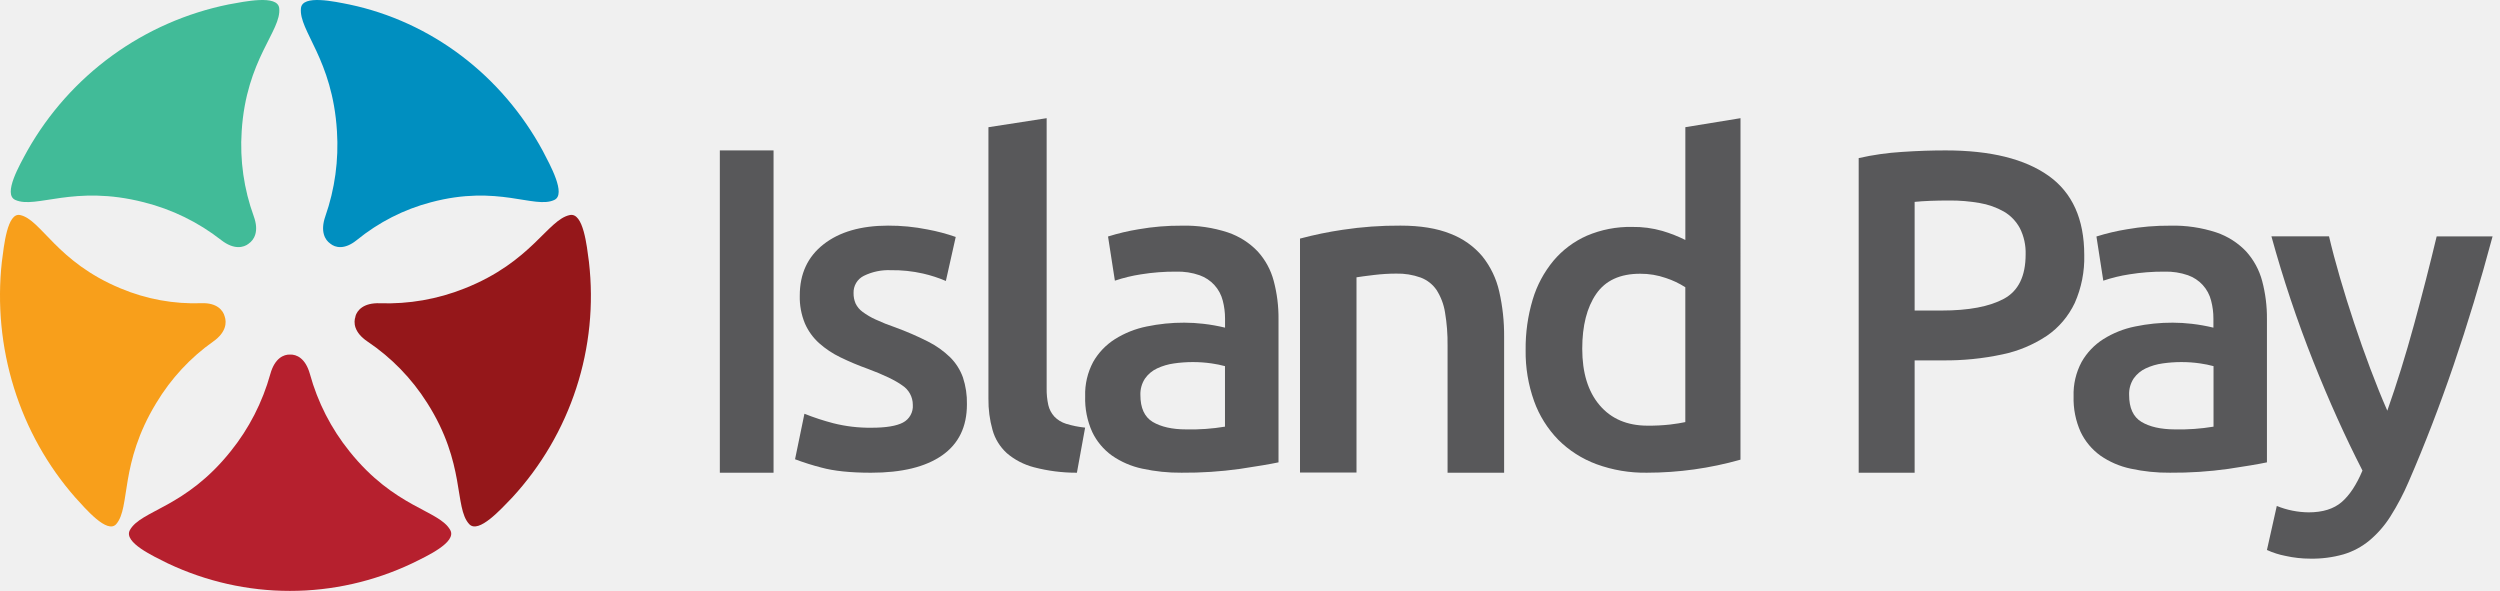
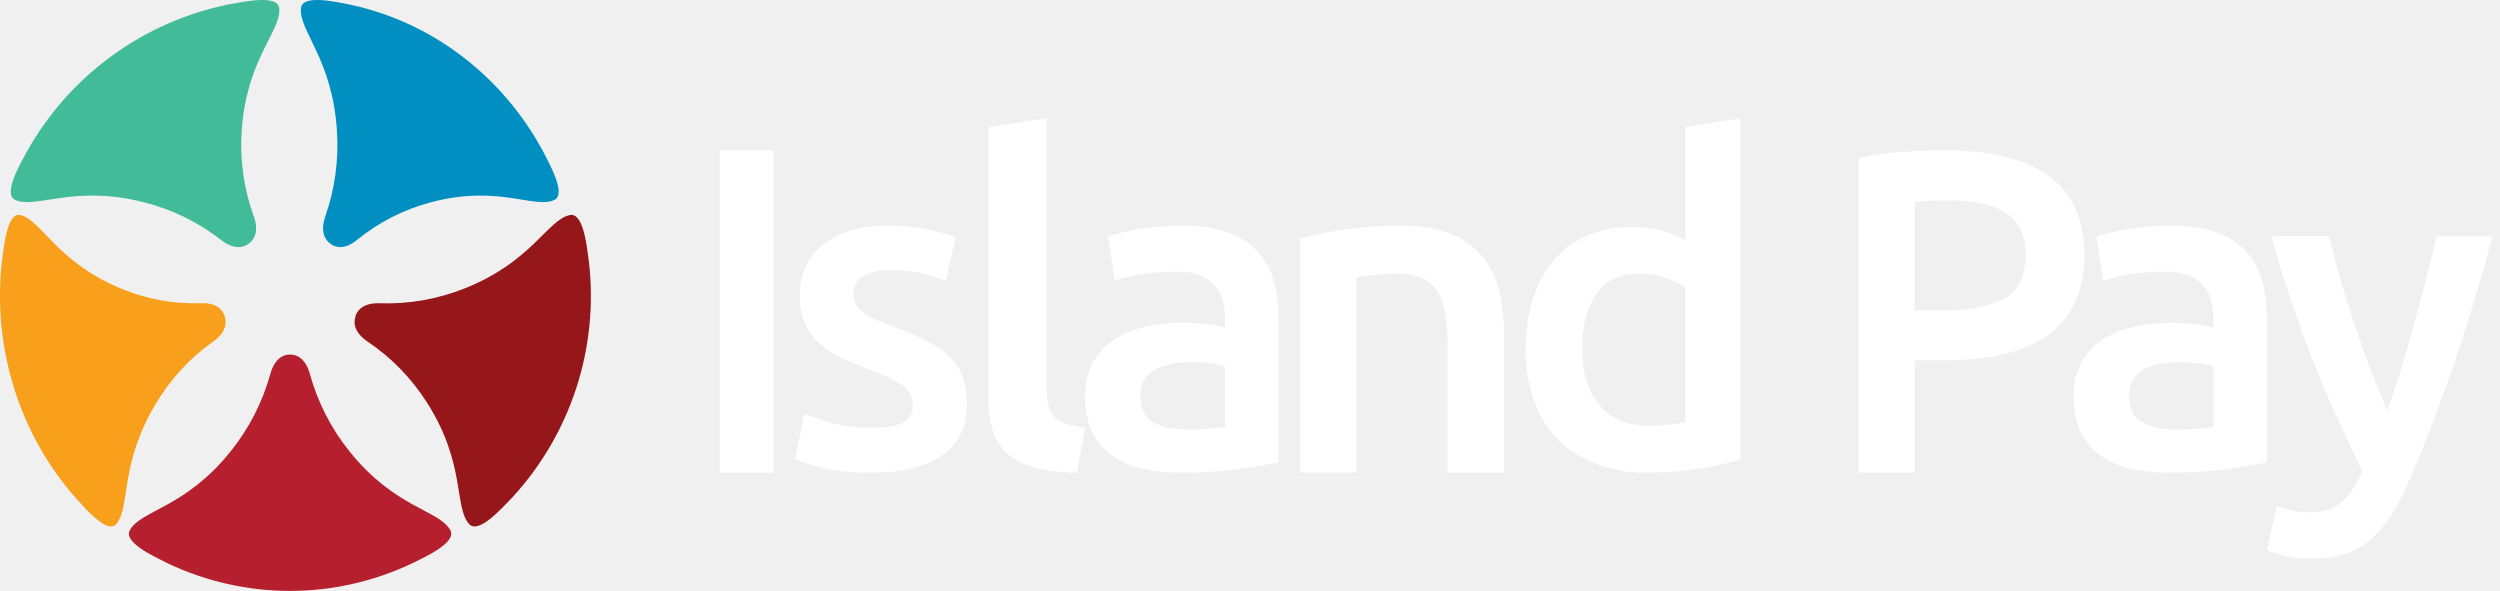
<svg xmlns="http://www.w3.org/2000/svg" width="165" height="39" viewBox="0 0 165 39" fill="none">
-   <path d="M14.83 20.886C14.72 20.474 14.316 19.977 13.305 20.011C11.48 20.078 9.662 19.747 7.967 19.037C3.726 17.282 2.729 14.495 1.33 14.193C0.476 14.006 0.26 16.233 0.123 17.274C-0.185 20.076 0.087 22.915 0.922 25.598C1.757 28.281 3.134 30.745 4.96 32.824C5.658 33.593 7.086 35.264 7.673 34.588C8.626 33.483 7.864 30.619 10.314 26.597C11.284 24.983 12.567 23.599 14.081 22.534C14.926 21.937 14.971 21.287 14.828 20.884" fill="#F89F1B" />
-   <path d="M19.15 23.401C18.728 23.384 18.133 23.637 17.843 24.682C17.322 26.553 16.43 28.291 15.225 29.785C12.231 33.533 9.301 33.665 8.573 34.986C8.126 35.8 10.143 36.717 11.077 37.184C13.607 38.381 16.355 39 19.136 39C21.917 39 24.665 38.381 27.195 37.184C28.145 36.717 30.164 35.794 29.718 34.986C28.986 33.663 26.055 33.533 23.062 29.785C21.858 28.291 20.969 26.553 20.453 24.682C20.16 23.634 19.566 23.384 19.142 23.401" fill="#B6202E" />
-   <path d="M23.465 20.886C23.317 21.284 23.365 21.939 24.248 22.536C25.834 23.601 27.18 24.984 28.197 26.598C30.756 30.618 29.957 33.486 30.964 34.588C31.579 35.263 33.076 33.593 33.807 32.837C35.72 30.758 37.162 28.294 38.035 25.612C38.909 22.929 39.194 20.091 38.871 17.29C38.731 16.235 38.505 14.006 37.608 14.193C36.144 14.498 35.099 17.284 30.656 19.039C28.88 19.748 26.975 20.08 25.063 20.014C23.992 19.978 23.57 20.476 23.453 20.888" fill="#95171A" />
+   <path d="M14.83 20.886C14.72 20.474 14.316 19.977 13.305 20.011C11.48 20.078 9.662 19.747 7.967 19.037C3.726 17.282 2.729 14.495 1.33 14.193C0.476 14.006 0.26 16.233 0.123 17.274C-0.185 20.076 0.087 22.915 0.922 25.598C1.757 28.281 3.134 30.745 4.96 32.824C5.658 33.592 7.086 35.264 7.673 34.588C8.626 33.483 7.864 30.619 10.314 26.596C11.284 24.983 12.567 23.599 14.081 22.534C14.926 21.937 14.971 21.286 14.828 20.884" fill="#F89F1B" />
+   <path d="M19.15 23.401C18.728 23.384 18.133 23.637 17.843 24.682C17.322 26.553 16.43 28.291 15.225 29.785C12.231 33.533 9.301 33.665 8.573 34.986C8.126 35.8 10.143 36.717 11.077 37.184C13.607 38.381 16.355 39 19.136 39C21.917 39 24.665 38.381 27.195 37.184C28.145 36.717 30.164 35.794 29.718 34.986C28.986 33.663 26.055 33.533 23.062 29.785C21.858 28.291 20.969 26.553 20.453 24.682C20.16 23.635 19.566 23.384 19.142 23.401" fill="#B6202E" />
+   <path d="M23.465 20.886C23.317 21.284 23.365 21.939 24.248 22.536C25.834 23.6 27.18 24.984 28.197 26.598C30.756 30.618 29.957 33.486 30.964 34.588C31.579 35.263 33.076 33.593 33.807 32.837C35.72 30.758 37.162 28.294 38.035 25.612C38.909 22.929 39.194 20.091 38.871 17.29C38.731 16.235 38.505 14.006 37.608 14.193C36.144 14.497 35.099 17.284 30.656 19.039C28.88 19.748 26.975 20.08 25.063 20.014C23.992 19.978 23.57 20.476 23.453 20.888" fill="#95171A" />
  <path d="M21.802 16.081C22.126 16.347 22.738 16.5 23.547 15.845C24.994 14.667 26.661 13.817 28.442 13.35C32.886 12.163 35.276 13.811 36.587 13.196C37.388 12.822 36.303 10.882 35.819 9.949C34.482 7.484 32.653 5.346 30.454 3.682C28.255 2.017 25.739 0.864 23.075 0.3C22.067 0.1 19.957 -0.369 19.863 0.54C19.705 2.029 21.95 3.889 22.239 8.658C22.363 10.566 22.101 12.48 21.472 14.277C21.123 15.276 21.453 15.841 21.796 16.075" fill="#008FC0" />
  <path d="M16.41 16.08C16.768 15.842 17.114 15.28 16.75 14.281C16.096 12.483 15.823 10.568 15.951 8.658C16.252 3.887 18.592 2.028 18.428 0.539C18.328 -0.371 16.134 0.105 15.094 0.291C12.318 0.853 9.695 2.005 7.403 3.67C5.111 5.335 3.204 7.473 1.81 9.94C1.301 10.877 0.17 12.822 1.011 13.196C2.374 13.811 4.865 12.162 9.497 13.35C11.353 13.816 13.091 14.665 14.598 15.844C15.443 16.502 16.079 16.346 16.416 16.08" fill="#41BB98" />
-   <path d="M47.509 9.927H51.054V31.2H47.509V9.927Z" fill="#58585A" />
-   <path d="M57.525 28.23C58.474 28.23 59.162 28.116 59.596 27.889C59.807 27.779 59.981 27.609 60.096 27.4C60.212 27.192 60.264 26.953 60.246 26.715C60.246 26.461 60.182 26.21 60.06 25.987C59.938 25.764 59.763 25.574 59.55 25.437C59.089 25.102 58.323 24.734 57.261 24.338C56.648 24.119 56.047 23.866 55.462 23.581C54.953 23.336 54.48 23.021 54.058 22.645C53.66 22.286 53.343 21.847 53.127 21.355C52.883 20.767 52.767 20.134 52.785 19.497C52.785 18.069 53.308 16.945 54.353 16.125C55.398 15.305 56.818 14.893 58.613 14.891C59.486 14.888 60.359 14.973 61.216 15.145C61.848 15.262 62.471 15.427 63.078 15.639L62.427 18.544C61.94 18.336 61.435 18.172 60.919 18.054C60.22 17.896 59.505 17.821 58.788 17.832C58.176 17.806 57.567 17.934 57.016 18.203C56.804 18.307 56.627 18.47 56.506 18.673C56.385 18.876 56.326 19.11 56.335 19.346C56.331 19.581 56.376 19.814 56.468 20.03C56.573 20.249 56.731 20.439 56.927 20.58C57.194 20.779 57.481 20.947 57.783 21.084C58.208 21.281 58.642 21.455 59.085 21.605C59.823 21.874 60.544 22.186 61.245 22.541C61.782 22.81 62.276 23.16 62.708 23.579C63.083 23.952 63.371 24.404 63.551 24.902C63.741 25.477 63.831 26.081 63.817 26.686C63.817 28.17 63.27 29.294 62.176 30.057C61.082 30.82 59.519 31.201 57.486 31.2C56.128 31.2 55.035 31.086 54.208 30.859C53.62 30.708 53.041 30.525 52.473 30.311L53.092 27.308C53.715 27.556 54.352 27.765 55.001 27.934C55.826 28.142 56.674 28.241 57.525 28.23Z" fill="#58585A" />
-   <path d="M71.076 31.2C70.117 31.203 69.162 31.081 68.238 30.839C67.569 30.664 66.953 30.343 66.442 29.901C65.99 29.483 65.668 28.958 65.508 28.382C65.318 27.707 65.227 27.011 65.237 26.313V8.396L69.079 7.8V25.631C69.072 26.002 69.109 26.371 69.188 26.734C69.252 27.014 69.389 27.274 69.586 27.493C69.796 27.713 70.063 27.877 70.362 27.97C70.77 28.095 71.191 28.18 71.618 28.223L71.076 31.2Z" fill="#58585A" />
-   <path d="M77.993 14.894C79.027 14.868 80.059 15.019 81.041 15.341C81.79 15.595 82.465 16.025 83.009 16.595C83.513 17.15 83.875 17.816 84.065 18.538C84.284 19.363 84.39 20.212 84.382 21.065V30.515C83.819 30.634 82.967 30.777 81.834 30.947C80.559 31.125 79.272 31.209 77.985 31.199C77.112 31.207 76.242 31.117 75.39 30.931C74.67 30.78 73.988 30.485 73.386 30.066C72.828 29.663 72.381 29.129 72.087 28.511C71.754 27.771 71.595 26.965 71.621 26.155C71.595 25.368 71.777 24.587 72.148 23.889C72.495 23.279 72.987 22.763 73.582 22.385C74.223 21.982 74.933 21.699 75.677 21.549C76.495 21.378 77.329 21.293 78.166 21.296C78.59 21.297 79.013 21.323 79.434 21.372C79.912 21.427 80.386 21.512 80.853 21.625V21.028C80.854 20.626 80.803 20.226 80.701 19.837C80.605 19.456 80.416 19.105 80.15 18.813C79.884 18.522 79.55 18.3 79.177 18.167C78.679 17.993 78.153 17.912 77.625 17.928C76.846 17.923 76.068 17.983 75.3 18.107C74.716 18.196 74.141 18.336 73.582 18.524L73.13 15.609C73.791 15.402 74.466 15.242 75.15 15.131C76.088 14.967 77.04 14.888 77.993 14.894ZM78.291 28.34C79.148 28.36 80.004 28.3 80.849 28.159V24.165C80.561 24.088 80.269 24.028 79.973 23.986C79.554 23.925 79.13 23.895 78.707 23.897C78.297 23.898 77.888 23.928 77.483 23.986C77.097 24.039 76.72 24.15 76.368 24.315C76.046 24.465 75.771 24.696 75.569 24.985C75.357 25.308 75.251 25.689 75.266 26.074C75.266 26.929 75.538 27.52 76.081 27.848C76.637 28.175 77.369 28.34 78.291 28.34Z" fill="#58585A" />
-   <path d="M85.8 15.747C86.726 15.5 87.665 15.306 88.613 15.166C89.876 14.975 91.153 14.883 92.431 14.891C93.745 14.891 94.844 15.07 95.728 15.427C96.548 15.739 97.275 16.253 97.838 16.922C98.38 17.602 98.76 18.395 98.949 19.241C99.172 20.221 99.28 21.222 99.272 22.227V31.2H95.539V22.798C95.549 22.064 95.492 21.332 95.37 20.608C95.287 20.087 95.097 19.588 94.814 19.141C94.559 18.767 94.193 18.48 93.767 18.319C93.248 18.133 92.699 18.044 92.147 18.058C91.653 18.059 91.159 18.09 90.669 18.15C90.157 18.211 89.777 18.262 89.529 18.303V31.186H85.8V15.747Z" fill="#58585A" />
-   <path d="M114.871 30.338C112.865 30.907 110.789 31.197 108.702 31.199C107.564 31.217 106.433 31.026 105.366 30.636C104.416 30.285 103.555 29.734 102.842 29.022C102.134 28.293 101.59 27.424 101.249 26.472C100.864 25.39 100.675 24.251 100.692 23.105C100.678 21.976 100.835 20.852 101.159 19.768C101.438 18.832 101.905 17.96 102.532 17.204C103.128 16.497 103.881 15.933 104.732 15.557C105.672 15.156 106.688 14.958 107.713 14.977C108.394 14.966 109.072 15.056 109.726 15.244C110.245 15.398 110.749 15.596 111.233 15.838V8.394L114.873 7.8L114.871 30.338ZM104.428 23.018C104.428 24.6 104.809 25.841 105.572 26.74C106.335 27.64 107.388 28.091 108.731 28.094C109.229 28.099 109.726 28.074 110.22 28.02C110.63 27.97 110.968 27.916 111.231 27.858V18.958C110.832 18.702 110.401 18.497 109.95 18.349C109.404 18.159 108.829 18.063 108.25 18.067C106.926 18.067 105.958 18.512 105.346 19.403C104.734 20.294 104.428 21.499 104.428 23.018Z" fill="#58585A" />
-   <path d="M128.417 9.927C131.369 9.927 133.631 10.485 135.202 11.6C136.772 12.715 137.559 14.457 137.561 16.827C137.589 17.92 137.374 19.005 136.933 19.998C136.517 20.873 135.885 21.619 135.1 22.158C134.205 22.753 133.212 23.171 132.169 23.388C130.868 23.668 129.541 23.8 128.212 23.785H126.366V31.2H122.673V10.434C123.616 10.221 124.575 10.085 125.539 10.026C126.578 9.955 127.534 9.927 128.417 9.927ZM128.68 13.233C127.741 13.233 126.97 13.263 126.366 13.324V20.495H128.155C129.932 20.495 131.299 20.237 132.257 19.72C133.213 19.203 133.692 18.228 133.692 16.788C133.71 16.186 133.579 15.589 133.31 15.056C133.061 14.597 132.696 14.219 132.253 13.962C131.755 13.683 131.215 13.492 130.656 13.399C130.003 13.285 129.342 13.229 128.68 13.233Z" fill="#58585A" />
-   <path d="M143.236 14.894C144.269 14.868 145.299 15.019 146.28 15.341C147.028 15.595 147.703 16.025 148.245 16.595C148.747 17.151 149.109 17.817 149.301 18.538C149.52 19.363 149.626 20.212 149.618 21.065V30.515C149.053 30.634 148.206 30.777 147.062 30.947C145.79 31.125 144.506 31.209 143.221 31.199C142.348 31.207 141.478 31.117 140.626 30.931C139.905 30.78 139.223 30.485 138.621 30.066C138.064 29.662 137.618 29.128 137.323 28.511C136.991 27.77 136.832 26.965 136.857 26.155C136.831 25.367 137.013 24.586 137.386 23.889C137.732 23.279 138.223 22.763 138.817 22.385C139.458 21.982 140.168 21.698 140.913 21.549C141.73 21.378 142.564 21.293 143.4 21.296C143.823 21.297 144.245 21.323 144.666 21.372C145.143 21.428 145.617 21.512 146.085 21.625V21.028C146.087 20.626 146.035 20.225 145.932 19.837C145.837 19.456 145.648 19.104 145.383 18.813C145.117 18.522 144.783 18.3 144.41 18.167C143.912 17.994 143.385 17.913 142.857 17.928C142.079 17.923 141.303 17.983 140.535 18.107C139.951 18.196 139.376 18.336 138.817 18.524L138.365 15.609C139.026 15.401 139.701 15.242 140.386 15.131C141.327 14.967 142.281 14.887 143.236 14.894ZM143.537 28.34C144.393 28.36 145.249 28.3 146.093 28.159V24.165C145.805 24.088 145.512 24.028 145.216 23.986C144.797 23.924 144.374 23.895 143.95 23.897C143.541 23.898 143.134 23.928 142.729 23.986C142.343 24.039 141.967 24.149 141.615 24.315C141.296 24.464 141.023 24.694 140.822 24.979C140.611 25.303 140.506 25.683 140.522 26.068C140.522 26.923 140.793 27.515 141.335 27.843C141.878 28.17 142.612 28.336 143.537 28.34Z" fill="#58585A" />
-   <path d="M164.509 15.604C162.92 21.554 161.076 26.946 158.977 31.78C158.635 32.58 158.23 33.352 157.766 34.086C157.388 34.685 156.92 35.221 156.38 35.674C155.875 36.092 155.293 36.402 154.668 36.588C153.956 36.789 153.219 36.884 152.48 36.871C151.929 36.871 151.38 36.81 150.843 36.69C150.421 36.609 150.01 36.478 149.618 36.299L150.268 33.393C150.937 33.665 151.65 33.808 152.371 33.815C153.297 33.815 154.022 33.59 154.547 33.139C155.071 32.688 155.529 31.994 155.923 31.057C154.796 28.86 153.716 26.464 152.682 23.867C151.609 21.166 150.685 18.406 149.914 15.6H153.716C153.912 16.437 154.154 17.349 154.441 18.334C154.728 19.32 155.039 20.313 155.373 21.315C155.708 22.323 156.062 23.326 156.438 24.325C156.813 25.323 157.188 26.25 157.562 27.106C158.189 25.327 158.777 23.434 159.325 21.428C159.873 19.422 160.372 17.479 160.82 15.602L164.509 15.604Z" fill="#58585A" />
+   <path d="M47.509 9.927H51.054V31.2H47.509V9.927Z" fill="white" />
+   <path d="M57.525 28.23C58.474 28.23 59.162 28.116 59.596 27.889C59.807 27.779 59.981 27.609 60.096 27.4C60.212 27.192 60.264 26.953 60.246 26.715C60.246 26.461 60.182 26.21 60.06 25.987C59.938 25.763 59.763 25.574 59.55 25.437C59.089 25.102 58.323 24.734 57.261 24.338C56.648 24.119 56.047 23.866 55.462 23.581C54.953 23.336 54.48 23.021 54.058 22.645C53.66 22.286 53.343 21.847 53.127 21.355C52.883 20.767 52.767 20.134 52.785 19.497C52.785 18.069 53.308 16.945 54.353 16.125C55.398 15.305 56.818 14.893 58.613 14.891C59.486 14.888 60.359 14.973 61.216 15.145C61.848 15.262 62.471 15.427 63.078 15.639L62.427 18.544C61.94 18.336 61.435 18.172 60.919 18.054C60.22 17.896 59.505 17.821 58.788 17.831C58.176 17.806 57.567 17.934 57.016 18.203C56.804 18.307 56.627 18.47 56.506 18.673C56.385 18.876 56.326 19.11 56.335 19.346C56.331 19.581 56.376 19.814 56.468 20.03C56.573 20.249 56.731 20.438 56.927 20.58C57.194 20.778 57.481 20.947 57.783 21.084C58.208 21.281 58.642 21.455 59.085 21.605C59.823 21.874 60.544 22.186 61.245 22.541C61.782 22.81 62.276 23.16 62.708 23.579C63.083 23.952 63.371 24.404 63.551 24.902C63.741 25.477 63.831 26.081 63.817 26.686C63.817 28.17 63.27 29.294 62.176 30.057C61.082 30.82 59.519 31.201 57.486 31.2C56.128 31.2 55.035 31.086 54.208 30.859C53.62 30.708 53.041 30.525 52.473 30.311L53.092 27.308C53.715 27.556 54.352 27.765 55.001 27.934C55.826 28.142 56.674 28.241 57.525 28.23Z" fill="white" />
+   <path d="M71.076 31.2C70.117 31.203 69.162 31.081 68.238 30.839C67.569 30.664 66.953 30.343 66.442 29.901C65.99 29.483 65.668 28.958 65.508 28.382C65.318 27.707 65.227 27.011 65.237 26.313V8.396L69.079 7.8V25.631C69.072 26.002 69.109 26.371 69.188 26.734C69.252 27.014 69.389 27.274 69.586 27.493C69.796 27.713 70.063 27.877 70.362 27.97C70.77 28.095 71.191 28.18 71.618 28.223L71.076 31.2Z" fill="white" />
+   <path d="M77.993 14.894C79.027 14.867 80.059 15.019 81.041 15.341C81.79 15.595 82.465 16.025 83.009 16.594C83.513 17.149 83.875 17.816 84.065 18.538C84.284 19.363 84.39 20.212 84.382 21.065V30.515C83.819 30.633 82.967 30.777 81.834 30.946C80.559 31.125 79.272 31.209 77.985 31.199C77.112 31.207 76.242 31.117 75.39 30.931C74.67 30.78 73.988 30.485 73.386 30.066C72.828 29.663 72.381 29.129 72.087 28.511C71.754 27.77 71.595 26.965 71.621 26.155C71.595 25.367 71.777 24.587 72.148 23.889C72.495 23.279 72.987 22.763 73.582 22.384C74.223 21.982 74.933 21.699 75.677 21.549C76.495 21.378 77.329 21.293 78.166 21.296C78.59 21.297 79.013 21.323 79.434 21.372C79.912 21.427 80.386 21.512 80.853 21.625V21.028C80.854 20.626 80.803 20.225 80.701 19.836C80.605 19.456 80.416 19.104 80.15 18.813C79.884 18.522 79.55 18.3 79.177 18.167C78.679 17.993 78.153 17.912 77.625 17.928C76.846 17.923 76.068 17.983 75.3 18.107C74.716 18.196 74.141 18.336 73.582 18.524L73.13 15.609C73.791 15.401 74.466 15.242 75.15 15.131C76.088 14.967 77.04 14.888 77.993 14.894ZM78.291 28.34C79.148 28.36 80.004 28.3 80.849 28.159V24.165C80.561 24.087 80.269 24.028 79.973 23.986C79.554 23.924 79.13 23.895 78.707 23.897C78.297 23.898 77.888 23.928 77.483 23.986C77.097 24.039 76.72 24.149 76.368 24.315C76.046 24.465 75.771 24.696 75.569 24.985C75.357 25.308 75.251 25.689 75.266 26.074C75.266 26.929 75.538 27.52 76.081 27.848C76.637 28.175 77.369 28.34 78.291 28.34Z" fill="white" />
+   <path d="M85.8 15.747C86.726 15.5 87.665 15.306 88.613 15.166C89.876 14.975 91.153 14.883 92.431 14.891C93.745 14.891 94.844 15.07 95.728 15.427C96.548 15.739 97.275 16.253 97.838 16.922C98.38 17.602 98.76 18.394 98.949 19.241C99.172 20.22 99.28 21.222 99.272 22.227V31.2H95.539V22.798C95.549 22.064 95.492 21.332 95.37 20.608C95.287 20.087 95.097 19.588 94.814 19.141C94.559 18.767 94.193 18.48 93.767 18.319C93.248 18.133 92.699 18.044 92.147 18.058C91.653 18.059 91.159 18.09 90.669 18.15C90.157 18.211 89.777 18.262 89.529 18.303V31.186H85.8V15.747Z" fill="white" />
+   <path d="M114.871 30.338C112.865 30.907 110.789 31.197 108.702 31.199C107.564 31.217 106.433 31.026 105.366 30.636C104.416 30.285 103.555 29.734 102.842 29.022C102.134 28.293 101.59 27.424 101.249 26.472C100.864 25.39 100.675 24.251 100.692 23.105C100.678 21.976 100.835 20.852 101.159 19.768C101.438 18.832 101.905 17.96 102.532 17.204C103.128 16.497 103.881 15.933 104.732 15.557C105.672 15.156 106.688 14.958 107.713 14.977C108.394 14.966 109.072 15.056 109.726 15.244C110.245 15.398 110.749 15.596 111.233 15.838V8.394L114.873 7.8L114.871 30.338ZM104.428 23.018C104.428 24.6 104.809 25.841 105.572 26.74C106.335 27.64 107.388 28.091 108.731 28.094C109.229 28.099 109.726 28.074 110.22 28.02C110.63 27.97 110.968 27.916 111.231 27.858V18.958C110.832 18.702 110.401 18.497 109.95 18.349C109.404 18.159 108.829 18.063 108.25 18.067C106.926 18.067 105.958 18.512 105.346 19.403C104.734 20.294 104.428 21.499 104.428 23.018Z" fill="white" />
+   <path d="M128.417 9.927C131.369 9.927 133.631 10.485 135.202 11.6C136.772 12.715 137.559 14.457 137.561 16.827C137.589 17.92 137.374 19.005 136.933 19.998C136.517 20.873 135.885 21.619 135.1 22.158C134.205 22.753 133.212 23.171 132.169 23.388C130.868 23.668 129.541 23.8 128.212 23.785H126.366V31.2H122.673V10.434C123.616 10.221 124.575 10.085 125.539 10.026C126.578 9.955 127.534 9.927 128.417 9.927ZM128.68 13.233C127.741 13.233 126.97 13.263 126.366 13.324V20.495H128.155C129.932 20.495 131.299 20.237 132.257 19.72C133.213 19.203 133.692 18.228 133.692 16.788C133.71 16.186 133.579 15.589 133.31 15.056C133.061 14.597 132.696 14.219 132.253 13.962C131.755 13.683 131.215 13.492 130.656 13.399C130.003 13.285 129.342 13.229 128.68 13.233Z" fill="white" />
+   <path d="M143.236 14.894C144.269 14.867 145.299 15.019 146.28 15.341C147.028 15.595 147.703 16.025 148.245 16.594C148.747 17.151 149.109 17.817 149.301 18.538C149.52 19.363 149.626 20.212 149.618 21.065V30.515C149.053 30.633 148.206 30.777 147.062 30.946C145.79 31.125 144.506 31.209 143.221 31.199C142.348 31.207 141.478 31.117 140.626 30.931C139.905 30.78 139.223 30.485 138.621 30.066C138.064 29.662 137.618 29.128 137.323 28.511C136.991 27.77 136.832 26.965 136.857 26.155C136.831 25.367 137.013 24.586 137.386 23.889C137.732 23.279 138.223 22.763 138.817 22.384C139.458 21.982 140.168 21.698 140.913 21.549C141.73 21.378 142.564 21.293 143.4 21.296C143.823 21.297 144.245 21.323 144.666 21.372C145.143 21.427 145.617 21.512 146.085 21.625V21.028C146.087 20.626 146.035 20.225 145.932 19.836C145.837 19.456 145.648 19.104 145.383 18.813C145.117 18.521 144.783 18.299 144.41 18.167C143.912 17.994 143.385 17.912 142.857 17.928C142.079 17.923 141.303 17.983 140.535 18.107C139.951 18.196 139.376 18.336 138.817 18.524L138.365 15.609C139.026 15.401 139.701 15.241 140.386 15.131C141.327 14.967 142.281 14.887 143.236 14.894ZM143.537 28.34C144.393 28.36 145.249 28.299 146.093 28.159V24.165C145.805 24.087 145.512 24.028 145.216 23.986C144.797 23.924 144.374 23.895 143.95 23.897C143.541 23.898 143.134 23.928 142.729 23.986C142.343 24.038 141.967 24.149 141.615 24.315C141.296 24.464 141.023 24.693 140.822 24.979C140.611 25.303 140.506 25.683 140.522 26.068C140.522 26.923 140.793 27.515 141.335 27.842C141.878 28.17 142.612 28.336 143.537 28.34Z" fill="white" />
+   <path d="M164.509 15.604C162.92 21.554 161.076 26.946 158.977 31.78C158.635 32.581 158.23 33.352 157.766 34.086C157.388 34.685 156.92 35.221 156.38 35.674C155.875 36.092 155.293 36.402 154.668 36.588C153.956 36.789 153.219 36.884 152.48 36.872C151.929 36.871 151.38 36.811 150.843 36.69C150.421 36.61 150.01 36.478 149.618 36.299L150.268 33.393C150.937 33.665 151.65 33.808 152.371 33.815C153.297 33.815 154.022 33.59 154.547 33.139C155.071 32.689 155.529 31.995 155.923 31.057C154.796 28.86 153.716 26.464 152.682 23.868C151.609 21.166 150.685 18.406 149.914 15.6H153.716C153.912 16.437 154.154 17.349 154.441 18.334C154.728 19.32 155.039 20.314 155.373 21.315C155.708 22.323 156.062 23.326 156.438 24.325C156.813 25.323 157.188 26.25 157.562 27.106C158.189 25.327 158.777 23.435 159.325 21.428C159.873 19.422 160.372 17.48 160.82 15.602L164.509 15.604Z" fill="white" />
</svg>
